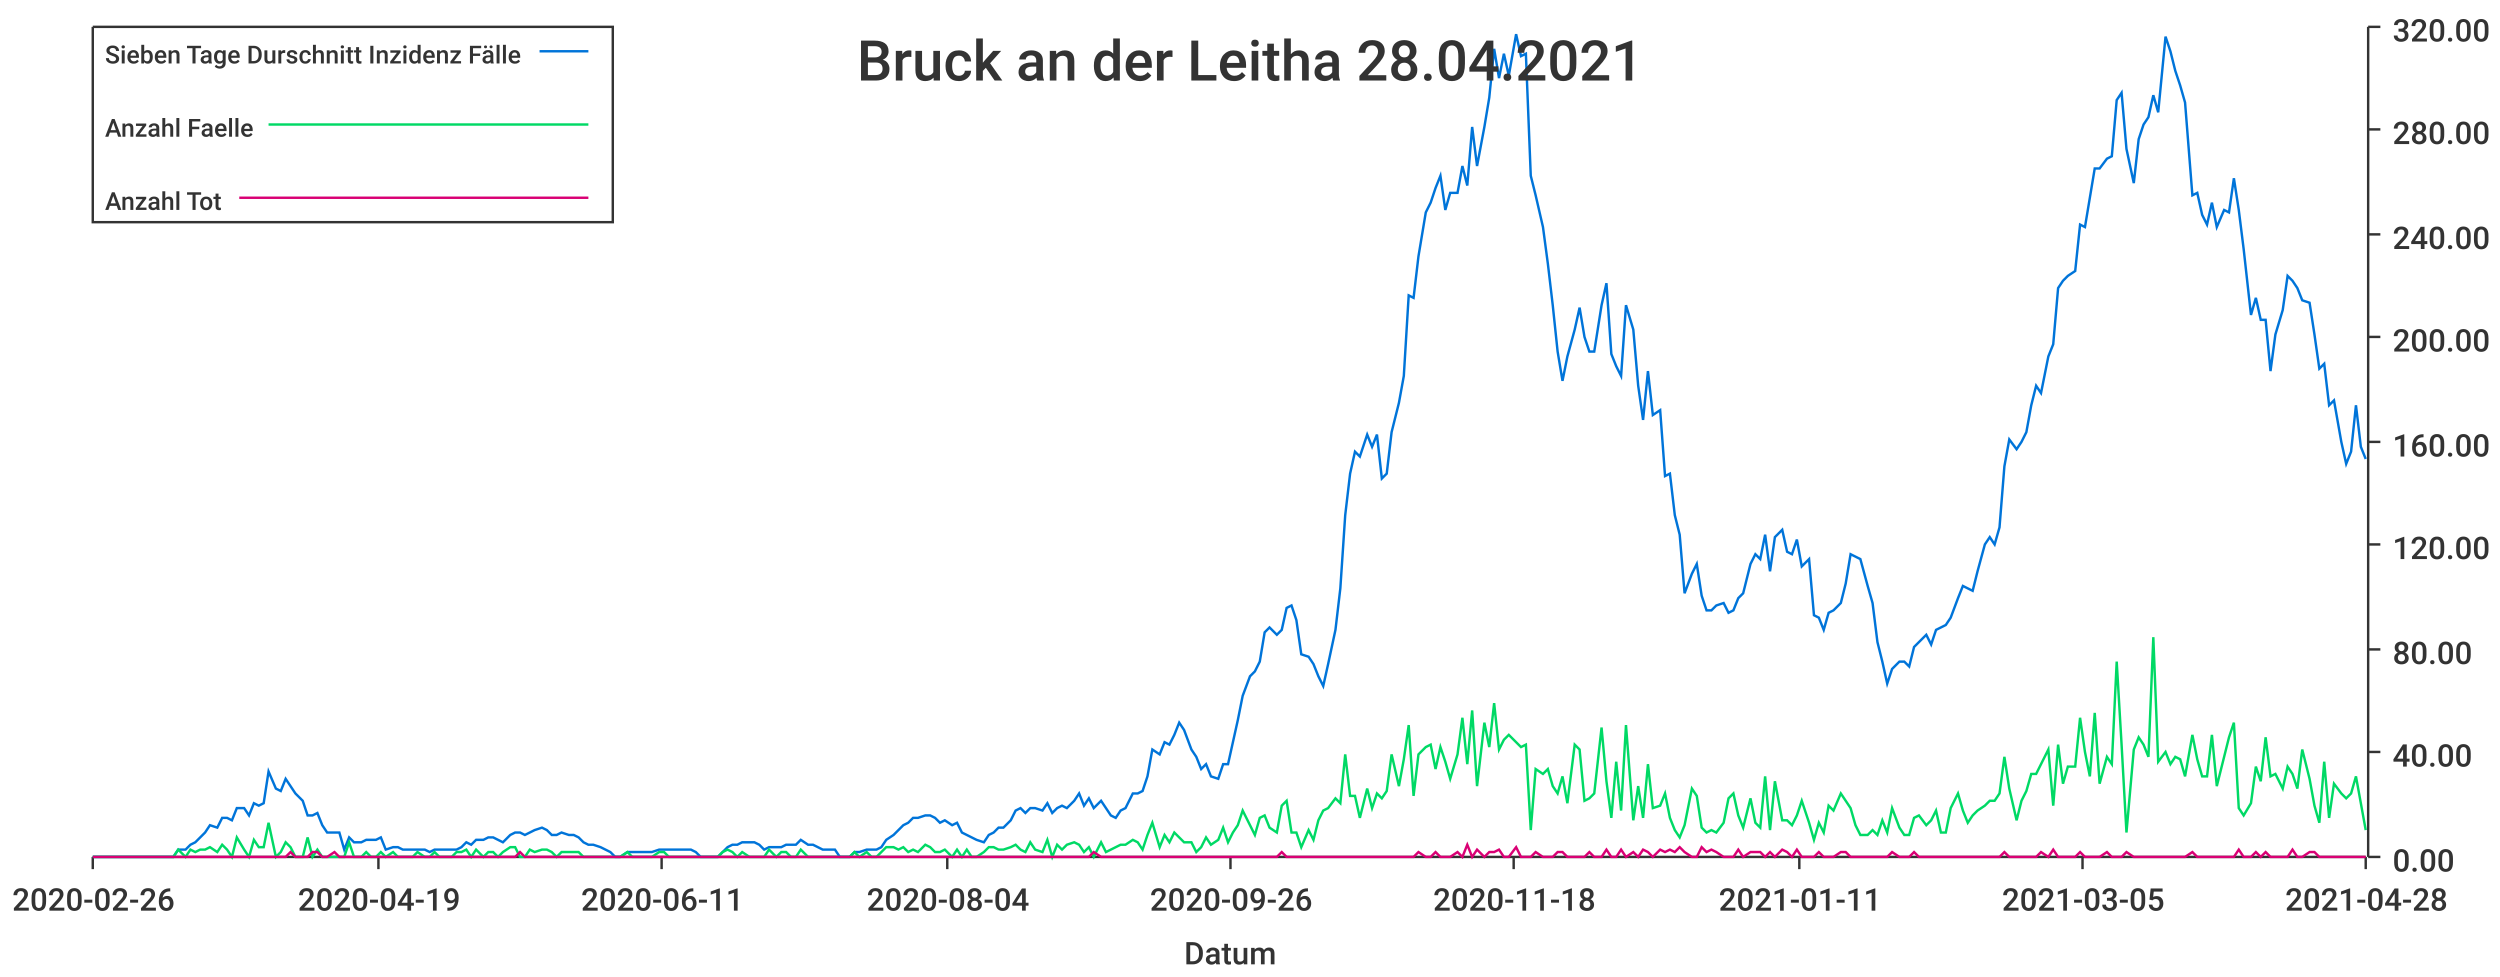
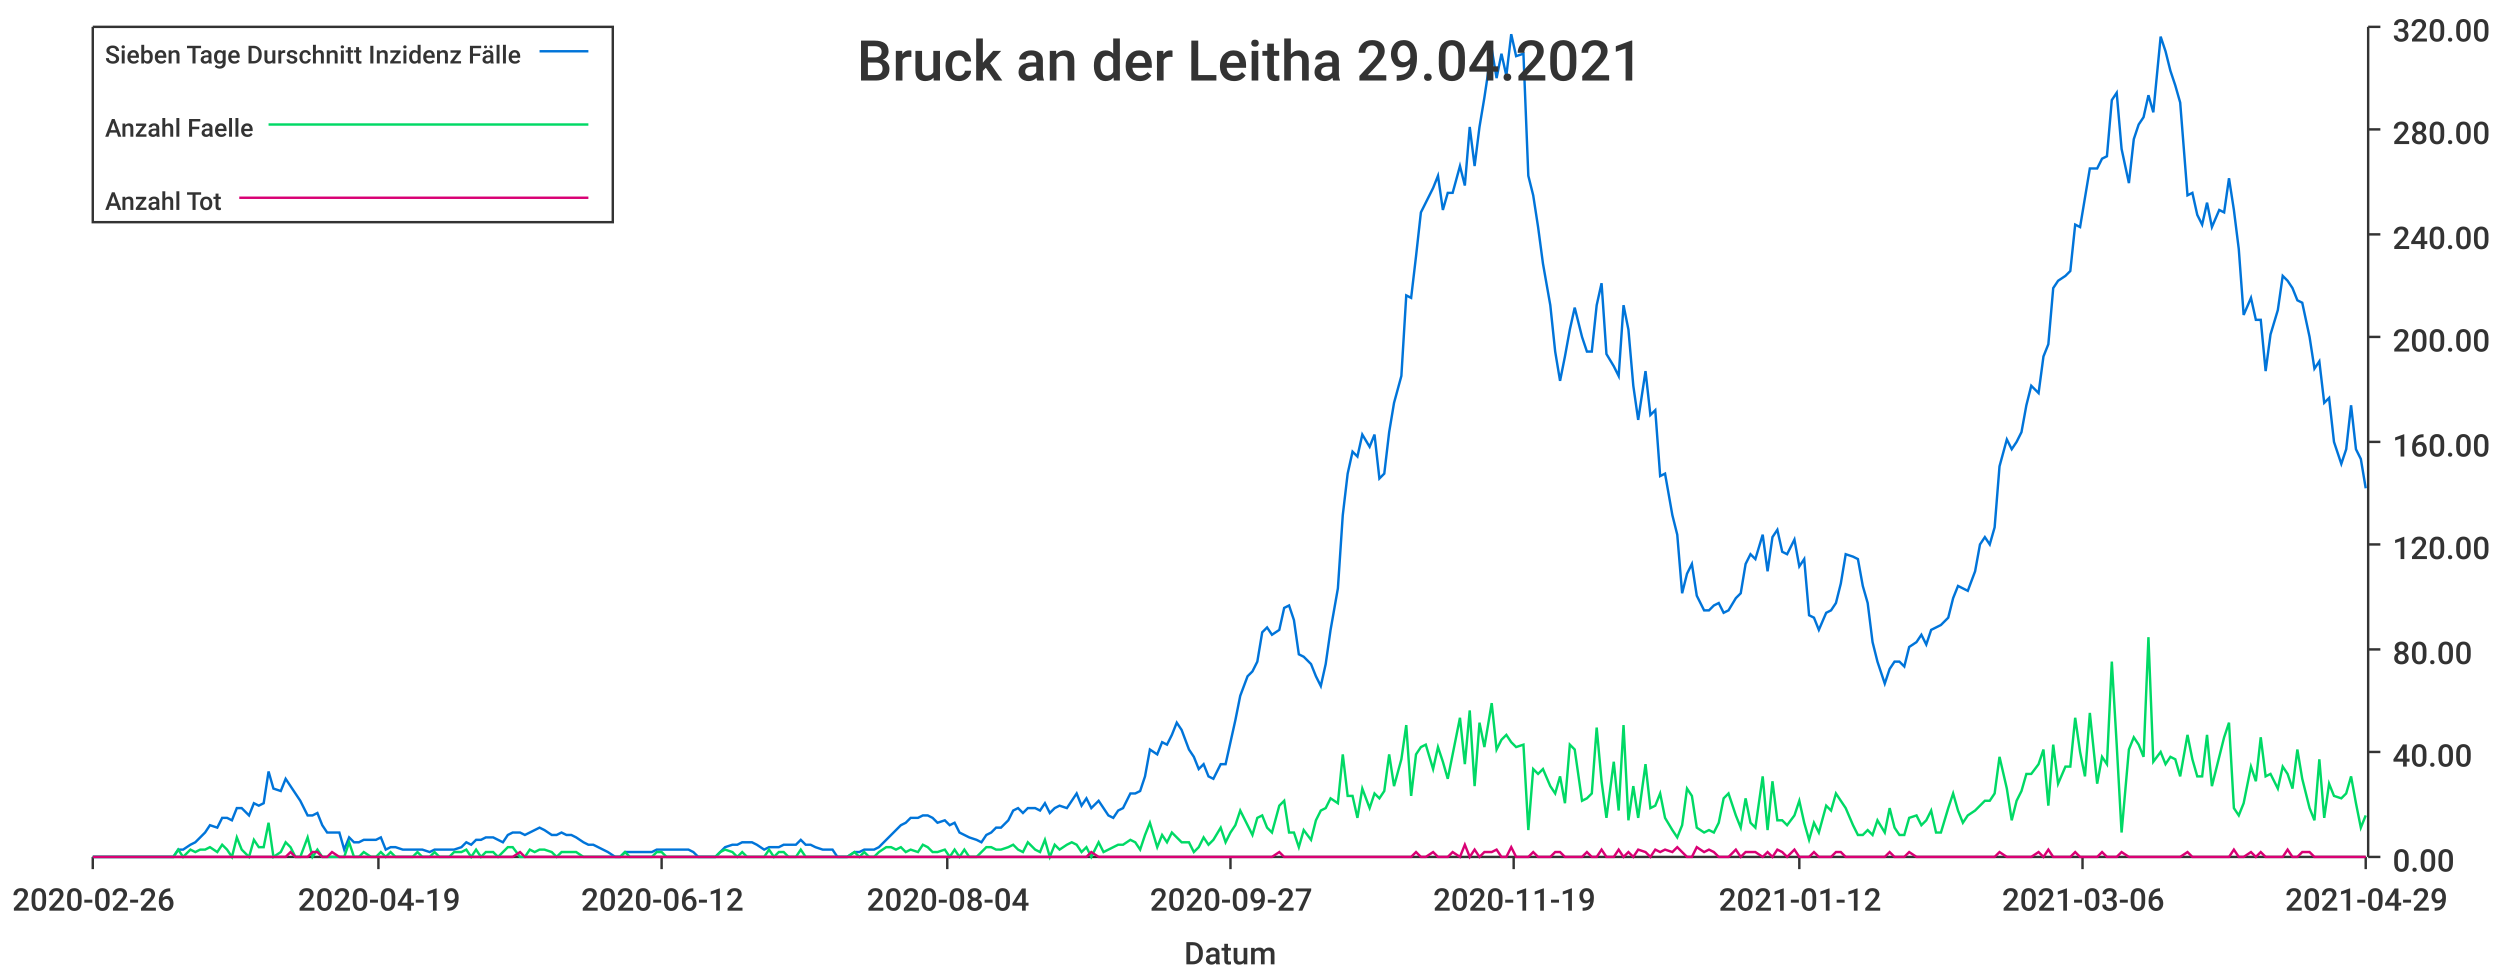
<svg xmlns="http://www.w3.org/2000/svg" width="1024" height="400">\n<path d="M 0 0 L 1024 0 L 1024 400 L 0 400 L 0 0" style="stroke-width:0;stroke:rgba(255,255,255,1.0);fill:rgba(255,255,255,1.0)" />
  <path d="M 38 11 L 969 11 L 969 351 L 38 351 L 38 11" style="stroke-width:0;stroke:rgba(255,255,255,1.0);fill:rgba(255,255,255,1.0)" />
  <path d="M 38 351 L 969 351" style="stroke-width:1;stroke:rgba(51,51,51,1.0);fill:none" />
  <path d="M 38 351 L 38 356" style="stroke-width:1;stroke:rgba(51,51,51,1.0);fill:none" />
  <text x="5" y="373" style="stroke-width:0;stroke:none;fill:rgba(51,51,51,1.0);font-size:12.8px;font-family:'Roboto Medium',sans-serif">2020-02-26</text>
  <path d="M 155 351 L 155 356" style="stroke-width:1;stroke:rgba(51,51,51,1.0);fill:none" />
  <text x="122" y="373" style="stroke-width:0;stroke:none;fill:rgba(51,51,51,1.0);font-size:12.8px;font-family:'Roboto Medium',sans-serif">2020-04-19</text>
  <path d="M 271 351 L 271 356" style="stroke-width:1;stroke:rgba(51,51,51,1.0);fill:none" />
-   <text x="238" y="373" style="stroke-width:0;stroke:none;fill:rgba(51,51,51,1.0);font-size:12.8px;font-family:'Roboto Medium',sans-serif">2020-06-11</text>
+   <text x="238" y="373" style="stroke-width:0;stroke:none;fill:rgba(51,51,51,1.0);font-size:12.8px;font-family:'Roboto Medium',sans-serif">2020-06-12</text>
  <path d="M 388 351 L 388 356" style="stroke-width:1;stroke:rgba(51,51,51,1.0);fill:none" />
  <text x="355" y="373" style="stroke-width:0;stroke:none;fill:rgba(51,51,51,1.0);font-size:12.8px;font-family:'Roboto Medium',sans-serif">2020-08-04</text>
  <path d="M 504 351 L 504 356" style="stroke-width:1;stroke:rgba(51,51,51,1.0);fill:none" />
-   <text x="471" y="373" style="stroke-width:0;stroke:none;fill:rgba(51,51,51,1.0);font-size:12.8px;font-family:'Roboto Medium',sans-serif">2020-09-26</text>
+   <text x="471" y="373" style="stroke-width:0;stroke:none;fill:rgba(51,51,51,1.0);font-size:12.8px;font-family:'Roboto Medium',sans-serif">2020-09-27</text>
  <path d="M 620 351 L 620 356" style="stroke-width:1;stroke:rgba(51,51,51,1.0);fill:none" />
-   <text x="587" y="373" style="stroke-width:0;stroke:none;fill:rgba(51,51,51,1.0);font-size:12.8px;font-family:'Roboto Medium',sans-serif">2020-11-18</text>
+   <text x="587" y="373" style="stroke-width:0;stroke:none;fill:rgba(51,51,51,1.0);font-size:12.8px;font-family:'Roboto Medium',sans-serif">2020-11-19</text>
  <path d="M 737 351 L 737 356" style="stroke-width:1;stroke:rgba(51,51,51,1.0);fill:none" />
-   <text x="704" y="373" style="stroke-width:0;stroke:none;fill:rgba(51,51,51,1.0);font-size:12.8px;font-family:'Roboto Medium',sans-serif">2021-01-11</text>
+   <text x="704" y="373" style="stroke-width:0;stroke:none;fill:rgba(51,51,51,1.0);font-size:12.8px;font-family:'Roboto Medium',sans-serif">2021-01-12</text>
  <path d="M 853 351 L 853 356" style="stroke-width:1;stroke:rgba(51,51,51,1.0);fill:none" />
-   <text x="820" y="373" style="stroke-width:0;stroke:none;fill:rgba(51,51,51,1.0);font-size:12.8px;font-family:'Roboto Medium',sans-serif">2021-03-05</text>
+   <text x="820" y="373" style="stroke-width:0;stroke:none;fill:rgba(51,51,51,1.0);font-size:12.8px;font-family:'Roboto Medium',sans-serif">2021-03-06</text>
  <path d="M 969 351 L 969 356" style="stroke-width:1;stroke:rgba(51,51,51,1.0);fill:none" />
-   <text x="936" y="373" style="stroke-width:0;stroke:none;fill:rgba(51,51,51,1.0);font-size:12.8px;font-family:'Roboto Medium',sans-serif">2021-04-28</text>
+   <text x="936" y="373" style="stroke-width:0;stroke:none;fill:rgba(51,51,51,1.0);font-size:12.8px;font-family:'Roboto Medium',sans-serif">2021-04-29</text>
  <text x="485" y="395" style="stroke-width:0;stroke:none;fill:rgba(51,51,51,1.0);font-size:12.8px;font-family:'Roboto Medium',sans-serif">Datum</text>
  <path d="M 970 351 L 970 11" style="stroke-width:1;stroke:rgba(51,51,51,1.0);fill:none" />
  <path d="M 970 351 L 975 351" style="stroke-width:1;stroke:rgba(51,51,51,1.0);fill:none" />
  <text x="980" y="357" style="stroke-width:0;stroke:none;fill:rgba(51,51,51,1.0);font-size:12.8px;font-family:'Roboto Medium',sans-serif">0.00</text>
  <path d="M 970 308 L 975 308" style="stroke-width:1;stroke:rgba(51,51,51,1.0);fill:none" />
  <text x="980" y="314" style="stroke-width:0;stroke:none;fill:rgba(51,51,51,1.0);font-size:12.8px;font-family:'Roboto Medium',sans-serif">40.00</text>
  <path d="M 970 266 L 975 266" style="stroke-width:1;stroke:rgba(51,51,51,1.0);fill:none" />
  <text x="980" y="272" style="stroke-width:0;stroke:none;fill:rgba(51,51,51,1.0);font-size:12.8px;font-family:'Roboto Medium',sans-serif">80.00</text>
  <path d="M 970 223 L 975 223" style="stroke-width:1;stroke:rgba(51,51,51,1.0);fill:none" />
  <text x="980" y="229" style="stroke-width:0;stroke:none;fill:rgba(51,51,51,1.0);font-size:12.8px;font-family:'Roboto Medium',sans-serif">120.00</text>
  <path d="M 970 181 L 975 181" style="stroke-width:1;stroke:rgba(51,51,51,1.0);fill:none" />
  <text x="980" y="187" style="stroke-width:0;stroke:none;fill:rgba(51,51,51,1.0);font-size:12.8px;font-family:'Roboto Medium',sans-serif">160.00</text>
  <path d="M 970 138 L 975 138" style="stroke-width:1;stroke:rgba(51,51,51,1.0);fill:none" />
  <text x="980" y="144" style="stroke-width:0;stroke:none;fill:rgba(51,51,51,1.0);font-size:12.8px;font-family:'Roboto Medium',sans-serif">200.00</text>
  <path d="M 970 96 L 975 96" style="stroke-width:1;stroke:rgba(51,51,51,1.0);fill:none" />
  <text x="980" y="102" style="stroke-width:0;stroke:none;fill:rgba(51,51,51,1.0);font-size:12.8px;font-family:'Roboto Medium',sans-serif">240.00</text>
  <path d="M 970 53 L 975 53" style="stroke-width:1;stroke:rgba(51,51,51,1.0);fill:none" />
  <text x="980" y="59" style="stroke-width:0;stroke:none;fill:rgba(51,51,51,1.0);font-size:12.8px;font-family:'Roboto Medium',sans-serif">280.00</text>
  <path d="M 970 11 L 975 11" style="stroke-width:1;stroke:rgba(51,51,51,1.0);fill:none" />
  <text x="980" y="17" style="stroke-width:0;stroke:none;fill:rgba(51,51,51,1.0);font-size:12.8px;font-family:'Roboto Medium',sans-serif">320.00</text>
-   <path d="M 38 351 L 41 351 L 43 351 L 45 351 L 47 351 L 49 351 L 52 351 L 54 351 L 56 351 L 58 351 L 60 351 L 62 351 L 65 351 L 67 351 L 69 351 L 71 351 L 73 348 L 76 348 L 78 346 L 80 345 L 82 343 L 84 341 L 86 338 L 89 339 L 91 335 L 93 335 L 95 336 L 97 331 L 100 331 L 102 334 L 104 329 L 106 330 L 108 329 L 110 316 L 113 323 L 115 324 L 117 319 L 119 322 L 121 325 L 124 328 L 126 334 L 128 334 L 130 333 L 132 338 L 134 341 L 137 341 L 139 341 L 141 348 L 143 343 L 145 345 L 148 345 L 150 344 L 152 344 L 154 344 L 156 343 L 158 348 L 161 347 L 163 347 L 165 348 L 167 348 L 169 348 L 171 348 L 174 348 L 176 349 L 178 348 L 180 348 L 182 348 L 185 348 L 187 348 L 189 347 L 191 345 L 193 346 L 195 344 L 198 344 L 200 343 L 202 343 L 204 344 L 206 345 L 209 342 L 211 341 L 213 341 L 215 342 L 217 341 L 219 340 L 222 339 L 224 340 L 226 342 L 228 342 L 230 341 L 233 342 L 235 342 L 237 343 L 239 345 L 241 346 L 243 346 L 246 347 L 248 348 L 250 349 L 252 351 L 254 351 L 257 349 L 259 349 L 261 349 L 263 349 L 265 349 L 267 349 L 270 348 L 272 348 L 274 348 L 276 348 L 278 348 L 281 348 L 283 348 L 285 349 L 287 351 L 289 351 L 291 351 L 294 351 L 296 349 L 298 347 L 300 346 L 302 346 L 304 345 L 307 345 L 309 345 L 311 346 L 313 348 L 315 347 L 318 347 L 320 347 L 322 346 L 324 346 L 326 346 L 328 344 L 331 346 L 333 346 L 335 347 L 337 348 L 339 348 L 342 348 L 344 351 L 346 351 L 348 351 L 350 349 L 352 349 L 355 348 L 357 348 L 359 348 L 361 347 L 363 344 L 366 342 L 368 340 L 370 338 L 372 337 L 374 335 L 376 335 L 379 334 L 381 334 L 383 335 L 385 337 L 387 336 L 390 338 L 392 337 L 394 341 L 396 342 L 398 343 L 400 344 L 403 345 L 405 342 L 407 341 L 409 339 L 411 339 L 414 336 L 416 332 L 418 331 L 420 333 L 422 331 L 424 331 L 427 332 L 429 329 L 431 333 L 433 331 L 435 330 L 437 331 L 440 328 L 442 325 L 444 330 L 446 327 L 448 331 L 451 328 L 453 331 L 455 334 L 457 335 L 459 332 L 461 331 L 464 325 L 466 325 L 468 324 L 470 318 L 472 307 L 475 309 L 477 304 L 479 305 L 481 301 L 483 296 L 485 299 L 488 307 L 490 310 L 492 315 L 494 313 L 496 318 L 499 319 L 501 313 L 503 313 L 505 304 L 507 295 L 509 285 L 512 277 L 514 275 L 516 271 L 518 259 L 520 257 L 523 260 L 525 258 L 527 249 L 529 248 L 531 254 L 533 268 L 536 269 L 538 272 L 540 277 L 542 281 L 544 272 L 547 258 L 549 241 L 551 211 L 553 194 L 555 185 L 557 187 L 560 178 L 562 183 L 564 178 L 566 196 L 568 194 L 570 177 L 573 165 L 575 154 L 577 121 L 579 122 L 581 105 L 584 87 L 586 83 L 588 77 L 590 72 L 592 86 L 594 79 L 597 79 L 599 68 L 601 76 L 603 52 L 605 68 L 608 52 L 610 40 L 612 20 L 614 32 L 616 22 L 618 31 L 621 14 L 623 23 L 625 22 L 627 72 L 629 80 L 632 93 L 634 108 L 636 125 L 638 144 L 640 156 L 642 146 L 645 135 L 647 126 L 649 138 L 651 144 L 653 144 L 656 125 L 658 116 L 660 145 L 662 150 L 664 154 L 666 125 L 669 135 L 671 158 L 673 172 L 675 152 L 677 170 L 680 168 L 682 195 L 684 194 L 686 211 L 688 219 L 690 243 L 693 235 L 695 231 L 697 244 L 699 250 L 701 250 L 703 248 L 706 247 L 708 251 L 710 250 L 712 245 L 714 243 L 717 231 L 719 227 L 721 229 L 723 219 L 725 234 L 727 220 L 730 217 L 732 226 L 734 227 L 736 221 L 738 232 L 741 229 L 743 252 L 745 253 L 747 258 L 749 251 L 751 250 L 754 247 L 756 239 L 758 227 L 760 228 L 762 229 L 765 240 L 767 247 L 769 263 L 771 271 L 773 280 L 775 274 L 778 271 L 780 271 L 782 273 L 784 265 L 786 263 L 789 260 L 791 264 L 793 258 L 795 257 L 797 256 L 799 253 L 802 245 L 804 240 L 806 241 L 808 242 L 810 234 L 813 223 L 815 220 L 817 223 L 819 216 L 821 191 L 823 180 L 826 184 L 828 181 L 830 177 L 832 166 L 834 158 L 836 161 L 839 146 L 841 141 L 843 118 L 845 115 L 847 113 L 850 111 L 852 92 L 854 93 L 856 81 L 858 69 L 860 69 L 863 65 L 865 64 L 867 41 L 869 38 L 871 61 L 874 75 L 876 57 L 878 51 L 880 48 L 882 39 L 884 46 L 887 15 L 889 21 L 891 29 L 893 35 L 895 42 L 898 80 L 900 79 L 902 88 L 904 92 L 906 83 L 908 93 L 911 86 L 913 87 L 915 73 L 917 86 L 919 102 L 922 129 L 924 122 L 926 131 L 928 131 L 930 152 L 932 137 L 935 127 L 937 113 L 939 115 L 941 118 L 943 123 L 946 124 L 948 137 L 950 151 L 952 149 L 954 166 L 956 164 L 959 181 L 961 190 L 963 185 L 965 166 L 967 183 L 969 188" style="stroke-width:1;stroke:rgba(0,116,217,1.0);fill:none" />
-   <path d="M 38 351 L 41 351 L 43 351 L 45 351 L 47 351 L 49 351 L 52 351 L 54 351 L 56 351 L 58 351 L 60 351 L 62 351 L 65 351 L 67 351 L 69 351 L 71 351 L 73 348 L 76 351 L 78 348 L 80 349 L 82 348 L 84 348 L 86 347 L 89 349 L 91 346 L 93 348 L 95 351 L 97 343 L 100 348 L 102 351 L 104 344 L 106 347 L 108 347 L 110 337 L 113 351 L 115 349 L 117 345 L 119 347 L 121 351 L 124 351 L 126 343 L 128 351 L 130 348 L 132 351 L 134 351 L 137 351 L 139 351 L 141 351 L 143 345 L 145 351 L 148 351 L 150 349 L 152 351 L 154 351 L 156 349 L 158 351 L 161 349 L 163 351 L 165 351 L 167 351 L 169 351 L 171 349 L 174 351 L 176 351 L 178 349 L 180 351 L 182 351 L 185 351 L 187 349 L 189 349 L 191 348 L 193 351 L 195 348 L 198 351 L 200 349 L 202 349 L 204 351 L 206 349 L 209 347 L 211 347 L 213 351 L 215 351 L 217 348 L 219 349 L 222 348 L 224 348 L 226 349 L 228 351 L 230 349 L 233 349 L 235 349 L 237 349 L 239 351 L 241 351 L 243 351 L 246 351 L 248 351 L 250 351 L 252 351 L 254 351 L 257 349 L 259 351 L 261 351 L 263 351 L 265 351 L 267 351 L 270 349 L 272 349 L 274 351 L 276 351 L 278 351 L 281 351 L 283 351 L 285 351 L 287 351 L 289 351 L 291 351 L 294 351 L 296 349 L 298 348 L 300 349 L 302 351 L 304 349 L 307 351 L 309 351 L 311 351 L 313 351 L 315 348 L 318 351 L 320 349 L 322 349 L 324 351 L 326 351 L 328 348 L 331 351 L 333 351 L 335 351 L 337 351 L 339 351 L 342 351 L 344 351 L 346 351 L 348 351 L 350 349 L 352 351 L 355 349 L 357 351 L 359 351 L 361 349 L 363 347 L 366 347 L 368 348 L 370 347 L 372 349 L 374 348 L 376 349 L 379 346 L 381 347 L 383 349 L 385 349 L 387 348 L 390 351 L 392 348 L 394 351 L 396 348 L 398 351 L 400 351 L 403 349 L 405 347 L 407 347 L 409 348 L 411 348 L 414 347 L 416 346 L 418 348 L 420 349 L 422 345 L 424 348 L 427 349 L 429 344 L 431 351 L 433 346 L 435 348 L 437 346 L 440 345 L 442 346 L 444 349 L 446 347 L 448 351 L 451 345 L 453 349 L 455 348 L 457 347 L 459 346 L 461 346 L 464 344 L 466 345 L 468 348 L 470 342 L 472 337 L 475 347 L 477 342 L 479 345 L 481 341 L 483 343 L 485 345 L 488 345 L 490 349 L 492 347 L 494 343 L 496 346 L 499 344 L 501 339 L 503 345 L 505 341 L 507 338 L 509 332 L 512 338 L 514 342 L 516 335 L 518 334 L 520 339 L 523 341 L 525 330 L 527 328 L 529 341 L 531 341 L 533 347 L 536 340 L 538 344 L 540 336 L 542 332 L 544 331 L 547 327 L 549 329 L 551 309 L 553 326 L 555 326 L 557 335 L 560 323 L 562 331 L 564 325 L 566 327 L 568 324 L 570 309 L 573 322 L 575 311 L 577 297 L 579 326 L 581 309 L 584 306 L 586 305 L 588 315 L 590 306 L 592 312 L 594 319 L 597 309 L 599 294 L 601 313 L 603 291 L 605 322 L 608 296 L 610 306 L 612 288 L 614 307 L 616 303 L 618 301 L 621 304 L 623 306 L 625 305 L 627 340 L 629 315 L 632 317 L 634 315 L 636 322 L 638 325 L 640 318 L 642 329 L 645 305 L 647 307 L 649 328 L 651 327 L 653 325 L 656 298 L 658 320 L 660 335 L 662 312 L 664 332 L 666 297 L 669 336 L 671 322 L 673 335 L 675 313 L 677 331 L 680 330 L 682 325 L 684 335 L 686 340 L 688 343 L 690 338 L 693 323 L 695 326 L 697 339 L 699 341 L 701 340 L 703 341 L 706 337 L 708 327 L 710 325 L 712 334 L 714 339 L 717 327 L 719 337 L 721 339 L 723 318 L 725 340 L 727 320 L 730 336 L 732 336 L 734 338 L 736 334 L 738 328 L 741 337 L 743 344 L 745 337 L 747 341 L 749 330 L 751 332 L 754 325 L 756 328 L 758 331 L 760 338 L 762 342 L 765 342 L 767 340 L 769 342 L 771 336 L 773 341 L 775 331 L 778 339 L 780 342 L 782 342 L 784 335 L 786 334 L 789 338 L 791 336 L 793 332 L 795 341 L 797 341 L 799 331 L 802 325 L 804 332 L 806 337 L 808 334 L 810 332 L 813 330 L 815 328 L 817 328 L 819 325 L 821 310 L 823 323 L 826 336 L 828 328 L 830 324 L 832 317 L 834 317 L 836 313 L 839 307 L 841 330 L 843 305 L 845 321 L 847 314 L 850 314 L 852 294 L 854 308 L 856 318 L 858 292 L 860 321 L 863 310 L 865 313 L 867 271 L 869 305 L 871 341 L 874 307 L 876 302 L 878 305 L 880 310 L 882 261 L 884 312 L 887 308 L 889 313 L 891 310 L 893 311 L 895 318 L 898 301 L 900 311 L 902 318 L 904 318 L 906 301 L 908 322 L 911 310 L 913 302 L 915 296 L 917 331 L 919 334 L 922 329 L 924 314 L 926 320 L 928 302 L 930 318 L 932 317 L 935 323 L 937 314 L 939 317 L 941 323 L 943 307 L 946 319 L 948 330 L 950 337 L 952 312 L 954 335 L 956 321 L 959 325 L 961 327 L 963 325 L 965 318 L 967 329 L 969 340" style="stroke-width:1;stroke:rgba(0,217,101,1.0);fill:none" />
-   <path d="M 38 351 L 41 351 L 43 351 L 45 351 L 47 351 L 49 351 L 52 351 L 54 351 L 56 351 L 58 351 L 60 351 L 62 351 L 65 351 L 67 351 L 69 351 L 71 351 L 73 351 L 76 351 L 78 351 L 80 351 L 82 351 L 84 351 L 86 351 L 89 351 L 91 351 L 93 351 L 95 351 L 97 351 L 100 351 L 102 351 L 104 351 L 106 351 L 108 351 L 110 351 L 113 351 L 115 351 L 117 351 L 119 349 L 121 351 L 124 351 L 126 351 L 128 349 L 130 349 L 132 351 L 134 351 L 137 349 L 139 351 L 141 351 L 143 351 L 145 351 L 148 351 L 150 351 L 152 351 L 154 351 L 156 351 L 158 351 L 161 351 L 163 351 L 165 351 L 167 351 L 169 351 L 171 351 L 174 351 L 176 351 L 178 351 L 180 351 L 182 351 L 185 351 L 187 351 L 189 351 L 191 351 L 193 351 L 195 351 L 198 351 L 200 351 L 202 351 L 204 351 L 206 351 L 209 351 L 211 351 L 213 349 L 215 351 L 217 351 L 219 351 L 222 351 L 224 351 L 226 351 L 228 351 L 230 351 L 233 351 L 235 351 L 237 351 L 239 351 L 241 351 L 243 351 L 246 351 L 248 351 L 250 351 L 252 351 L 254 351 L 257 351 L 259 351 L 261 351 L 263 351 L 265 351 L 267 351 L 270 351 L 272 351 L 274 351 L 276 351 L 278 351 L 281 351 L 283 351 L 285 351 L 287 351 L 289 351 L 291 351 L 294 351 L 296 351 L 298 351 L 300 351 L 302 351 L 304 351 L 307 351 L 309 351 L 311 351 L 313 351 L 315 351 L 318 351 L 320 351 L 322 351 L 324 351 L 326 351 L 328 351 L 331 351 L 333 351 L 335 351 L 337 351 L 339 351 L 342 351 L 344 351 L 346 351 L 348 351 L 350 351 L 352 351 L 355 351 L 357 351 L 359 351 L 361 351 L 363 351 L 366 351 L 368 351 L 370 351 L 372 351 L 374 351 L 376 351 L 379 351 L 381 351 L 383 351 L 385 351 L 387 351 L 390 351 L 392 351 L 394 351 L 396 351 L 398 351 L 400 351 L 403 351 L 405 351 L 407 351 L 409 351 L 411 351 L 414 351 L 416 351 L 418 351 L 420 351 L 422 351 L 424 351 L 427 351 L 429 351 L 431 351 L 433 351 L 435 351 L 437 351 L 440 351 L 442 351 L 444 351 L 446 351 L 448 349 L 451 351 L 453 351 L 455 351 L 457 351 L 459 351 L 461 351 L 464 351 L 466 351 L 468 351 L 470 351 L 472 351 L 475 351 L 477 351 L 479 351 L 481 351 L 483 351 L 485 351 L 488 351 L 490 351 L 492 351 L 494 351 L 496 351 L 499 351 L 501 351 L 503 351 L 505 351 L 507 351 L 509 351 L 512 351 L 514 351 L 516 351 L 518 351 L 520 351 L 523 351 L 525 349 L 527 351 L 529 351 L 531 351 L 533 351 L 536 351 L 538 351 L 540 351 L 542 351 L 544 351 L 547 351 L 549 351 L 551 351 L 553 351 L 555 351 L 557 351 L 560 351 L 562 351 L 564 351 L 566 351 L 568 351 L 570 351 L 573 351 L 575 351 L 577 351 L 579 351 L 581 349 L 584 351 L 586 351 L 588 349 L 590 351 L 592 351 L 594 351 L 597 349 L 599 351 L 601 346 L 603 351 L 605 348 L 608 351 L 610 349 L 612 349 L 614 348 L 616 351 L 618 351 L 621 347 L 623 351 L 625 351 L 627 351 L 629 349 L 632 351 L 634 351 L 636 351 L 638 349 L 640 349 L 642 351 L 645 351 L 647 351 L 649 351 L 651 349 L 653 351 L 656 351 L 658 348 L 660 351 L 662 351 L 664 348 L 666 351 L 669 349 L 671 351 L 673 348 L 675 349 L 677 351 L 680 348 L 682 349 L 684 348 L 686 349 L 688 347 L 690 349 L 693 351 L 695 351 L 697 347 L 699 349 L 701 348 L 703 349 L 706 351 L 708 351 L 710 351 L 712 348 L 714 351 L 717 349 L 719 349 L 721 349 L 723 351 L 725 349 L 727 351 L 730 348 L 732 349 L 734 351 L 736 348 L 738 351 L 741 351 L 743 351 L 745 349 L 747 351 L 749 351 L 751 351 L 754 349 L 756 349 L 758 351 L 760 351 L 762 351 L 765 351 L 767 351 L 769 351 L 771 351 L 773 351 L 775 349 L 778 351 L 780 351 L 782 351 L 784 349 L 786 351 L 789 351 L 791 351 L 793 351 L 795 351 L 797 351 L 799 351 L 802 351 L 804 351 L 806 351 L 808 351 L 810 351 L 813 351 L 815 351 L 817 351 L 819 351 L 821 349 L 823 351 L 826 351 L 828 351 L 830 351 L 832 351 L 834 351 L 836 349 L 839 351 L 841 348 L 843 351 L 845 351 L 847 351 L 850 351 L 852 349 L 854 351 L 856 351 L 858 351 L 860 351 L 863 349 L 865 351 L 867 351 L 869 351 L 871 349 L 874 351 L 876 351 L 878 351 L 880 351 L 882 351 L 884 351 L 887 351 L 889 351 L 891 351 L 893 351 L 895 351 L 898 349 L 900 351 L 902 351 L 904 351 L 906 351 L 908 351 L 911 351 L 913 351 L 915 351 L 917 348 L 919 351 L 922 351 L 924 349 L 926 351 L 928 349 L 930 351 L 932 351 L 935 351 L 937 351 L 939 348 L 941 351 L 943 351 L 946 349 L 948 349 L 950 351 L 952 351 L 954 351 L 956 351 L 959 351 L 961 351 L 963 351 L 965 351 L 967 351 L 969 351" style="stroke-width:1;stroke:rgba(217,0,116,1.0);fill:none" />
-   <text x="351" y="33" style="stroke-width:0;stroke:none;fill:rgba(51,51,51,1.0);font-size:23.0px;font-family:'Roboto Medium',sans-serif">Bruck an der Leitha 28.04.2021</text>
+   <path d="M 38 351 L 41 351 L 43 351 L 45 351 L 47 351 L 49 351 L 52 351 L 54 351 L 56 351 L 58 351 L 60 351 L 62 351 L 65 351 L 67 351 L 69 351 L 71 351 L 73 348 L 75 348 L 78 346 L 80 345 L 82 343 L 84 341 L 86 338 L 89 339 L 91 335 L 93 335 L 95 336 L 97 331 L 99 331 L 102 334 L 104 329 L 106 330 L 108 329 L 110 316 L 112 323 L 115 324 L 117 319 L 119 322 L 121 325 L 123 328 L 126 334 L 128 334 L 130 333 L 132 338 L 134 341 L 136 341 L 139 341 L 141 348 L 143 343 L 145 345 L 147 345 L 149 344 L 152 344 L 154 344 L 156 343 L 158 348 L 160 347 L 162 347 L 165 348 L 167 348 L 169 348 L 171 348 L 173 348 L 176 349 L 178 348 L 180 348 L 182 348 L 184 348 L 186 348 L 189 347 L 191 345 L 193 346 L 195 344 L 197 344 L 199 343 L 202 343 L 204 344 L 206 345 L 208 342 L 210 341 L 213 341 L 215 342 L 217 341 L 219 340 L 221 339 L 223 340 L 226 342 L 228 342 L 230 341 L 232 342 L 234 342 L 236 343 L 239 345 L 241 346 L 243 346 L 245 347 L 247 348 L 249 349 L 252 351 L 254 351 L 256 349 L 258 349 L 260 349 L 263 349 L 265 349 L 267 349 L 269 348 L 271 348 L 273 348 L 276 348 L 278 348 L 280 348 L 282 348 L 284 349 L 286 351 L 289 351 L 291 351 L 293 351 L 295 349 L 297 347 L 300 346 L 302 346 L 304 345 L 306 345 L 308 345 L 310 346 L 313 348 L 315 347 L 317 347 L 319 347 L 321 346 L 323 346 L 326 346 L 328 344 L 330 346 L 332 346 L 334 347 L 337 348 L 339 348 L 341 348 L 343 351 L 345 351 L 347 351 L 350 349 L 352 349 L 354 348 L 356 348 L 358 348 L 360 347 L 363 344 L 365 342 L 367 340 L 369 338 L 371 337 L 373 335 L 376 335 L 378 334 L 380 334 L 382 335 L 384 337 L 387 336 L 389 338 L 391 337 L 393 341 L 395 342 L 397 343 L 400 344 L 402 345 L 404 342 L 406 341 L 408 339 L 410 339 L 413 336 L 415 332 L 417 331 L 419 333 L 421 331 L 424 331 L 426 332 L 428 329 L 430 333 L 432 331 L 434 330 L 437 331 L 439 328 L 441 325 L 443 330 L 445 327 L 447 331 L 450 328 L 452 331 L 454 334 L 456 335 L 458 332 L 460 331 L 463 325 L 465 325 L 467 324 L 469 318 L 471 307 L 474 309 L 476 304 L 478 305 L 480 301 L 482 296 L 484 299 L 487 307 L 489 310 L 491 315 L 493 313 L 495 318 L 497 319 L 500 313 L 502 313 L 504 304 L 506 295 L 508 285 L 511 277 L 513 275 L 515 271 L 517 259 L 519 257 L 521 260 L 524 258 L 526 249 L 528 248 L 530 254 L 532 268 L 534 269 L 537 272 L 539 277 L 541 281 L 543 272 L 545 258 L 548 241 L 550 211 L 552 194 L 554 185 L 556 187 L 558 178 L 561 183 L 563 178 L 565 196 L 567 194 L 569 177 L 571 165 L 574 154 L 576 121 L 578 122 L 580 105 L 582 87 L 584 83 L 587 77 L 589 72 L 591 86 L 593 79 L 595 79 L 598 68 L 600 76 L 602 52 L 604 68 L 606 52 L 608 40 L 611 20 L 613 32 L 615 22 L 617 31 L 619 14 L 621 23 L 624 22 L 626 72 L 628 80 L 630 93 L 632 108 L 635 125 L 637 144 L 639 156 L 641 146 L 643 135 L 645 126 L 648 138 L 650 144 L 652 144 L 654 125 L 656 116 L 658 145 L 661 150 L 663 154 L 665 125 L 667 135 L 669 158 L 671 172 L 674 152 L 676 170 L 678 168 L 680 195 L 682 194 L 685 211 L 687 219 L 689 243 L 691 235 L 693 231 L 695 244 L 698 250 L 700 250 L 702 248 L 704 247 L 706 251 L 708 250 L 711 245 L 713 243 L 715 231 L 717 227 L 719 229 L 722 219 L 724 234 L 726 220 L 728 217 L 730 226 L 732 227 L 735 221 L 737 232 L 739 229 L 741 252 L 743 253 L 745 258 L 748 251 L 750 250 L 752 247 L 754 239 L 756 227 L 759 228 L 761 229 L 763 240 L 765 247 L 767 263 L 769 271 L 772 280 L 774 274 L 776 271 L 778 271 L 780 273 L 782 265 L 785 263 L 787 260 L 789 264 L 791 258 L 793 257 L 795 256 L 798 253 L 800 245 L 802 240 L 804 241 L 806 242 L 809 234 L 811 223 L 813 220 L 815 223 L 817 216 L 819 191 L 822 180 L 824 184 L 826 181 L 828 177 L 830 166 L 832 158 L 835 161 L 837 146 L 839 141 L 841 118 L 843 115 L 846 113 L 848 111 L 850 92 L 852 93 L 854 81 L 856 69 L 859 69 L 861 65 L 863 64 L 865 41 L 867 38 L 869 61 L 872 75 L 874 57 L 876 51 L 878 48 L 880 39 L 882 46 L 885 15 L 887 21 L 889 29 L 891 35 L 893 42 L 896 80 L 898 79 L 900 88 L 902 92 L 904 83 L 906 93 L 909 86 L 911 87 L 913 73 L 915 86 L 917 102 L 919 129 L 922 122 L 924 131 L 926 131 L 928 152 L 930 137 L 933 127 L 935 113 L 937 115 L 939 118 L 941 123 L 943 124 L 946 138 L 948 151 L 950 148 L 952 165 L 954 163 L 956 181 L 959 190 L 961 184 L 963 166 L 965 184 L 967 188 L 969 200" style="stroke-width:1;stroke:rgba(0,116,217,1.0);fill:none" />
+   <path d="M 38 351 L 41 351 L 43 351 L 45 351 L 47 351 L 49 351 L 52 351 L 54 351 L 56 351 L 58 351 L 60 351 L 62 351 L 65 351 L 67 351 L 69 351 L 71 351 L 73 348 L 75 351 L 78 348 L 80 349 L 82 348 L 84 348 L 86 347 L 89 349 L 91 346 L 93 348 L 95 351 L 97 343 L 99 348 L 102 351 L 104 344 L 106 347 L 108 347 L 110 337 L 112 351 L 115 349 L 117 345 L 119 347 L 121 351 L 123 351 L 126 343 L 128 351 L 130 348 L 132 351 L 134 351 L 136 351 L 139 351 L 141 351 L 143 345 L 145 351 L 147 351 L 149 349 L 152 351 L 154 351 L 156 349 L 158 351 L 160 349 L 162 351 L 165 351 L 167 351 L 169 351 L 171 349 L 173 351 L 176 351 L 178 349 L 180 351 L 182 351 L 184 351 L 186 349 L 189 349 L 191 348 L 193 351 L 195 348 L 197 351 L 199 349 L 202 349 L 204 351 L 206 349 L 208 347 L 210 347 L 213 351 L 215 351 L 217 348 L 219 349 L 221 348 L 223 348 L 226 349 L 228 351 L 230 349 L 232 349 L 234 349 L 236 349 L 239 351 L 241 351 L 243 351 L 245 351 L 247 351 L 249 351 L 252 351 L 254 351 L 256 349 L 258 351 L 260 351 L 263 351 L 265 351 L 267 351 L 269 349 L 271 349 L 273 351 L 276 351 L 278 351 L 280 351 L 282 351 L 284 351 L 286 351 L 289 351 L 291 351 L 293 351 L 295 349 L 297 348 L 300 349 L 302 351 L 304 349 L 306 351 L 308 351 L 310 351 L 313 351 L 315 348 L 317 351 L 319 349 L 321 349 L 323 351 L 326 351 L 328 348 L 330 351 L 332 351 L 334 351 L 337 351 L 339 351 L 341 351 L 343 351 L 345 351 L 347 351 L 350 349 L 352 351 L 354 349 L 356 351 L 358 351 L 360 349 L 363 347 L 365 347 L 367 348 L 369 347 L 371 349 L 373 348 L 376 349 L 378 346 L 380 347 L 382 349 L 384 349 L 387 348 L 389 351 L 391 348 L 393 351 L 395 348 L 397 351 L 400 351 L 402 349 L 404 347 L 406 347 L 408 348 L 410 348 L 413 347 L 415 346 L 417 348 L 419 349 L 421 345 L 424 348 L 426 349 L 428 344 L 430 351 L 432 346 L 434 348 L 437 346 L 439 345 L 441 346 L 443 349 L 445 347 L 447 351 L 450 345 L 452 349 L 454 348 L 456 347 L 458 346 L 460 346 L 463 344 L 465 345 L 467 348 L 469 342 L 471 337 L 474 347 L 476 342 L 478 345 L 480 341 L 482 343 L 484 345 L 487 345 L 489 349 L 491 347 L 493 343 L 495 346 L 497 344 L 500 339 L 502 345 L 504 341 L 506 338 L 508 332 L 511 338 L 513 342 L 515 335 L 517 334 L 519 339 L 521 341 L 524 330 L 526 328 L 528 341 L 530 341 L 532 347 L 534 340 L 537 344 L 539 336 L 541 332 L 543 331 L 545 327 L 548 329 L 550 309 L 552 326 L 554 326 L 556 335 L 558 323 L 561 331 L 563 325 L 565 327 L 567 324 L 569 309 L 571 322 L 574 311 L 576 297 L 578 326 L 580 309 L 582 306 L 584 305 L 587 315 L 589 306 L 591 312 L 593 319 L 595 309 L 598 294 L 600 313 L 602 291 L 604 322 L 606 296 L 608 306 L 611 288 L 613 307 L 615 303 L 617 301 L 619 304 L 621 306 L 624 305 L 626 340 L 628 315 L 630 317 L 632 315 L 635 322 L 637 325 L 639 318 L 641 329 L 643 305 L 645 307 L 648 328 L 650 327 L 652 325 L 654 298 L 656 320 L 658 335 L 661 312 L 663 332 L 665 297 L 667 336 L 669 322 L 671 335 L 674 313 L 676 331 L 678 330 L 680 325 L 682 335 L 685 340 L 687 343 L 689 338 L 691 323 L 693 326 L 695 339 L 698 341 L 700 340 L 702 341 L 704 337 L 706 327 L 708 325 L 711 334 L 713 339 L 715 327 L 717 337 L 719 339 L 722 318 L 724 340 L 726 320 L 728 336 L 730 336 L 732 338 L 735 334 L 737 328 L 739 337 L 741 344 L 743 337 L 745 341 L 748 330 L 750 332 L 752 325 L 754 328 L 756 331 L 759 338 L 761 342 L 763 342 L 765 340 L 767 342 L 769 336 L 772 341 L 774 331 L 776 339 L 778 342 L 780 342 L 782 335 L 785 334 L 787 338 L 789 336 L 791 332 L 793 341 L 795 341 L 798 331 L 800 325 L 802 332 L 804 337 L 806 334 L 809 332 L 811 330 L 813 328 L 815 328 L 817 325 L 819 310 L 822 323 L 824 336 L 826 328 L 828 324 L 830 317 L 832 317 L 835 313 L 837 307 L 839 330 L 841 305 L 843 321 L 846 314 L 848 314 L 850 294 L 852 308 L 854 318 L 856 292 L 859 321 L 861 310 L 863 313 L 865 271 L 867 305 L 869 341 L 872 307 L 874 302 L 876 305 L 878 310 L 880 261 L 882 312 L 885 308 L 887 313 L 889 310 L 891 311 L 893 318 L 896 301 L 898 311 L 900 318 L 902 318 L 904 301 L 906 322 L 909 310 L 911 302 L 913 296 L 915 331 L 917 334 L 919 329 L 922 314 L 924 320 L 926 302 L 928 318 L 930 317 L 933 323 L 935 314 L 937 317 L 939 323 L 941 307 L 943 319 L 946 331 L 948 336 L 950 311 L 952 335 L 954 321 L 956 326 L 959 327 L 961 325 L 963 318 L 965 329 L 967 339 L 969 334" style="stroke-width:1;stroke:rgba(0,217,101,1.0);fill:none" />
+   <path d="M 38 351 L 41 351 L 43 351 L 45 351 L 47 351 L 49 351 L 52 351 L 54 351 L 56 351 L 58 351 L 60 351 L 62 351 L 65 351 L 67 351 L 69 351 L 71 351 L 73 351 L 75 351 L 78 351 L 80 351 L 82 351 L 84 351 L 86 351 L 89 351 L 91 351 L 93 351 L 95 351 L 97 351 L 99 351 L 102 351 L 104 351 L 106 351 L 108 351 L 110 351 L 112 351 L 115 351 L 117 351 L 119 349 L 121 351 L 123 351 L 126 351 L 128 349 L 130 349 L 132 351 L 134 351 L 136 349 L 139 351 L 141 351 L 143 351 L 145 351 L 147 351 L 149 351 L 152 351 L 154 351 L 156 351 L 158 351 L 160 351 L 162 351 L 165 351 L 167 351 L 169 351 L 171 351 L 173 351 L 176 351 L 178 351 L 180 351 L 182 351 L 184 351 L 186 351 L 189 351 L 191 351 L 193 351 L 195 351 L 197 351 L 199 351 L 202 351 L 204 351 L 206 351 L 208 351 L 210 351 L 213 349 L 215 351 L 217 351 L 219 351 L 221 351 L 223 351 L 226 351 L 228 351 L 230 351 L 232 351 L 234 351 L 236 351 L 239 351 L 241 351 L 243 351 L 245 351 L 247 351 L 249 351 L 252 351 L 254 351 L 256 351 L 258 351 L 260 351 L 263 351 L 265 351 L 267 351 L 269 351 L 271 351 L 273 351 L 276 351 L 278 351 L 280 351 L 282 351 L 284 351 L 286 351 L 289 351 L 291 351 L 293 351 L 295 351 L 297 351 L 300 351 L 302 351 L 304 351 L 306 351 L 308 351 L 310 351 L 313 351 L 315 351 L 317 351 L 319 351 L 321 351 L 323 351 L 326 351 L 328 351 L 330 351 L 332 351 L 334 351 L 337 351 L 339 351 L 341 351 L 343 351 L 345 351 L 347 351 L 350 351 L 352 351 L 354 351 L 356 351 L 358 351 L 360 351 L 363 351 L 365 351 L 367 351 L 369 351 L 371 351 L 373 351 L 376 351 L 378 351 L 380 351 L 382 351 L 384 351 L 387 351 L 389 351 L 391 351 L 393 351 L 395 351 L 397 351 L 400 351 L 402 351 L 404 351 L 406 351 L 408 351 L 410 351 L 413 351 L 415 351 L 417 351 L 419 351 L 421 351 L 424 351 L 426 351 L 428 351 L 430 351 L 432 351 L 434 351 L 437 351 L 439 351 L 441 351 L 443 351 L 445 351 L 447 349 L 450 351 L 452 351 L 454 351 L 456 351 L 458 351 L 460 351 L 463 351 L 465 351 L 467 351 L 469 351 L 471 351 L 474 351 L 476 351 L 478 351 L 480 351 L 482 351 L 484 351 L 487 351 L 489 351 L 491 351 L 493 351 L 495 351 L 497 351 L 500 351 L 502 351 L 504 351 L 506 351 L 508 351 L 511 351 L 513 351 L 515 351 L 517 351 L 519 351 L 521 351 L 524 349 L 526 351 L 528 351 L 530 351 L 532 351 L 534 351 L 537 351 L 539 351 L 541 351 L 543 351 L 545 351 L 548 351 L 550 351 L 552 351 L 554 351 L 556 351 L 558 351 L 561 351 L 563 351 L 565 351 L 567 351 L 569 351 L 571 351 L 574 351 L 576 351 L 578 351 L 580 349 L 582 351 L 584 351 L 587 349 L 589 351 L 591 351 L 593 351 L 595 349 L 598 351 L 600 346 L 602 351 L 604 348 L 606 351 L 608 349 L 611 349 L 613 348 L 615 351 L 617 351 L 619 347 L 621 351 L 624 351 L 626 351 L 628 349 L 630 351 L 632 351 L 635 351 L 637 349 L 639 349 L 641 351 L 643 351 L 645 351 L 648 351 L 650 349 L 652 351 L 654 351 L 656 348 L 658 351 L 661 351 L 663 348 L 665 351 L 667 349 L 669 351 L 671 348 L 674 349 L 676 351 L 678 348 L 680 349 L 682 348 L 685 349 L 687 347 L 689 349 L 691 351 L 693 351 L 695 347 L 698 349 L 700 348 L 702 349 L 704 351 L 706 351 L 708 351 L 711 348 L 713 351 L 715 349 L 717 349 L 719 349 L 722 351 L 724 349 L 726 351 L 728 348 L 730 349 L 732 351 L 735 348 L 737 351 L 739 351 L 741 351 L 743 349 L 745 351 L 748 351 L 750 351 L 752 349 L 754 349 L 756 351 L 759 351 L 761 351 L 763 351 L 765 351 L 767 351 L 769 351 L 772 351 L 774 349 L 776 351 L 778 351 L 780 351 L 782 349 L 785 351 L 787 351 L 789 351 L 791 351 L 793 351 L 795 351 L 798 351 L 800 351 L 802 351 L 804 351 L 806 351 L 809 351 L 811 351 L 813 351 L 815 351 L 817 351 L 819 349 L 822 351 L 824 351 L 826 351 L 828 351 L 830 351 L 832 351 L 835 349 L 837 351 L 839 348 L 841 351 L 843 351 L 846 351 L 848 351 L 850 349 L 852 351 L 854 351 L 856 351 L 859 351 L 861 349 L 863 351 L 865 351 L 867 351 L 869 349 L 872 351 L 874 351 L 876 351 L 878 351 L 880 351 L 882 351 L 885 351 L 887 351 L 889 351 L 891 351 L 893 351 L 896 349 L 898 351 L 900 351 L 902 351 L 904 351 L 906 351 L 909 351 L 911 351 L 913 351 L 915 348 L 917 351 L 919 351 L 922 349 L 924 351 L 926 349 L 928 351 L 930 351 L 933 351 L 935 351 L 937 348 L 939 351 L 941 351 L 943 349 L 946 349 L 948 351 L 950 351 L 952 351 L 954 351 L 956 351 L 959 351 L 961 351 L 963 351 L 965 351 L 967 351 L 969 351" style="stroke-width:1;stroke:rgba(217,0,116,1.0);fill:none" />
+   <text x="351" y="33" style="stroke-width:0;stroke:none;fill:rgba(51,51,51,1.0);font-size:23.0px;font-family:'Roboto Medium',sans-serif">Bruck an der Leitha 29.04.2021</text>
  <path d="M 38 11 L 251 11 L 251 91 L 38 91 L 38 11" style="stroke-width:1;stroke:rgba(51,51,51,1.0);fill:rgba(255,255,255,1.0)" />
  <text x="43" y="26" style="stroke-width:0;stroke:none;fill:rgba(51,51,51,1.0);font-size:10.2px;font-family:'Roboto Medium',sans-serif">Sieben Tage Durschnitt Inzidenz Fälle</text>
  <path d="M 221 21 L 241 21" style="stroke-width:1;stroke:rgba(0,116,217,1.0);fill:none" />
  <text x="43" y="56" style="stroke-width:0;stroke:none;fill:rgba(51,51,51,1.0);font-size:10.2px;font-family:'Roboto Medium',sans-serif">Anzahl Faelle</text>
  <path d="M 110 51 L 241 51" style="stroke-width:1;stroke:rgba(0,217,101,1.0);fill:none" />
  <text x="43" y="86" style="stroke-width:0;stroke:none;fill:rgba(51,51,51,1.0);font-size:10.2px;font-family:'Roboto Medium',sans-serif">Anzahl Tot</text>
  <path d="M 98 81 L 241 81" style="stroke-width:1;stroke:rgba(217,0,116,1.0);fill:none" />
</svg>
